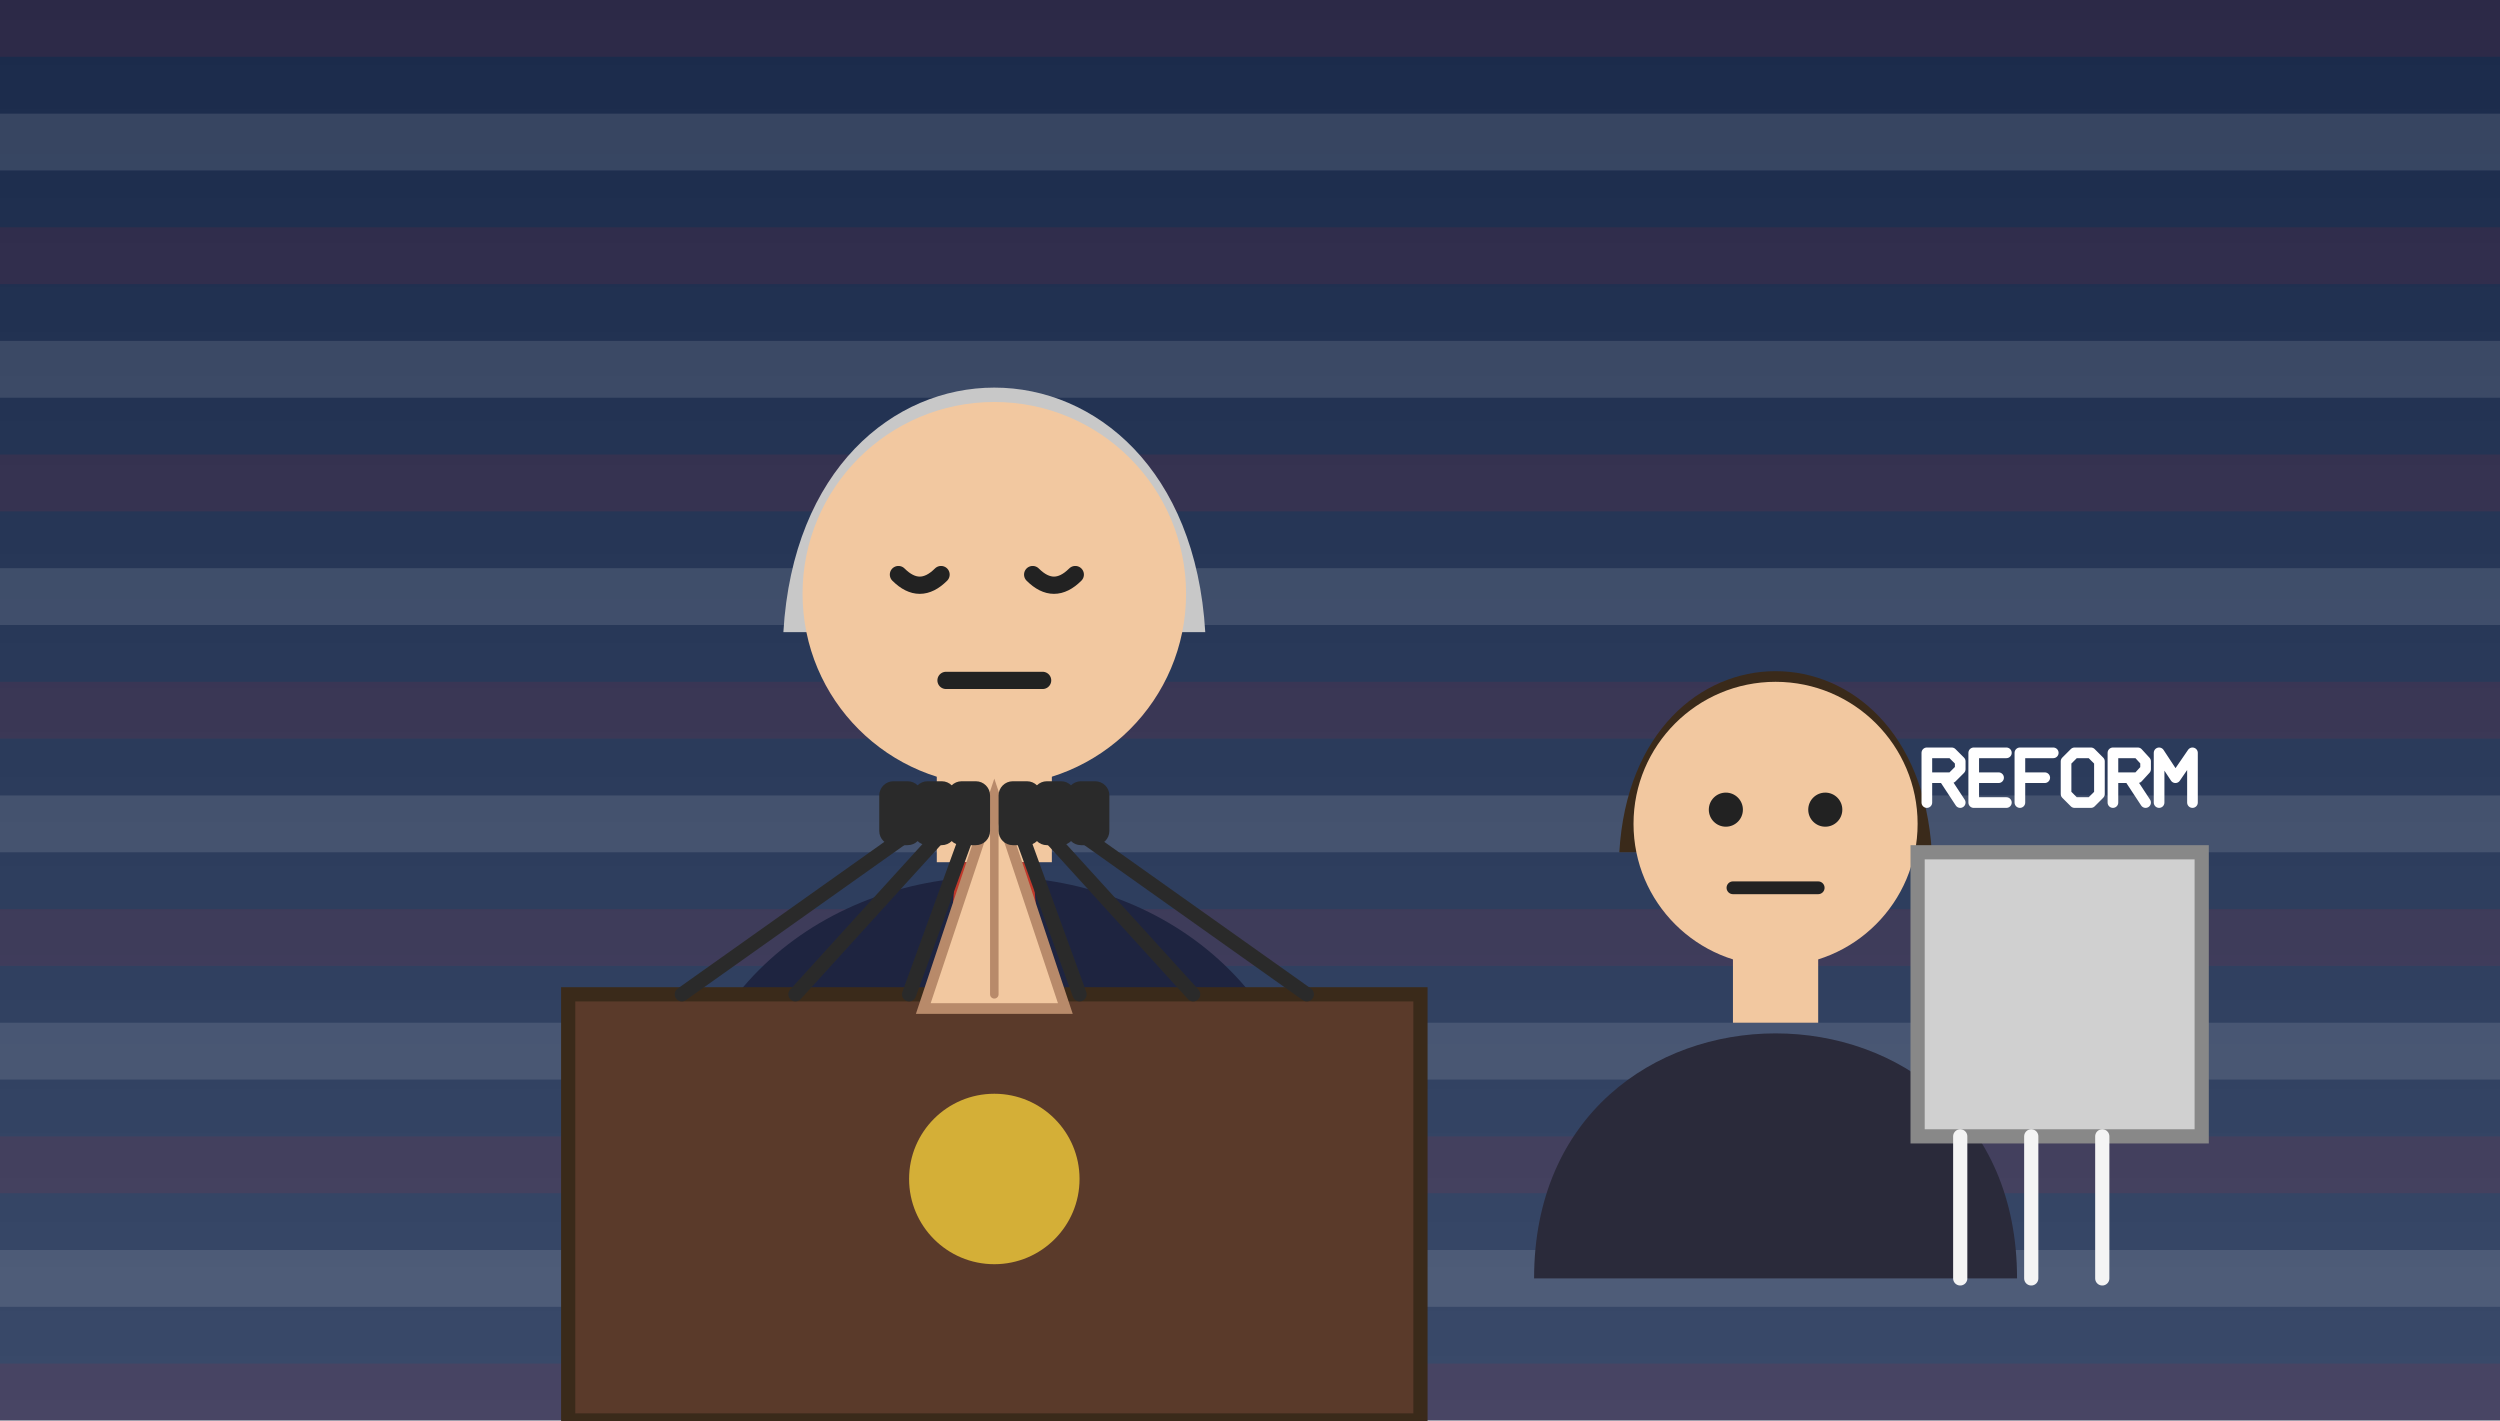
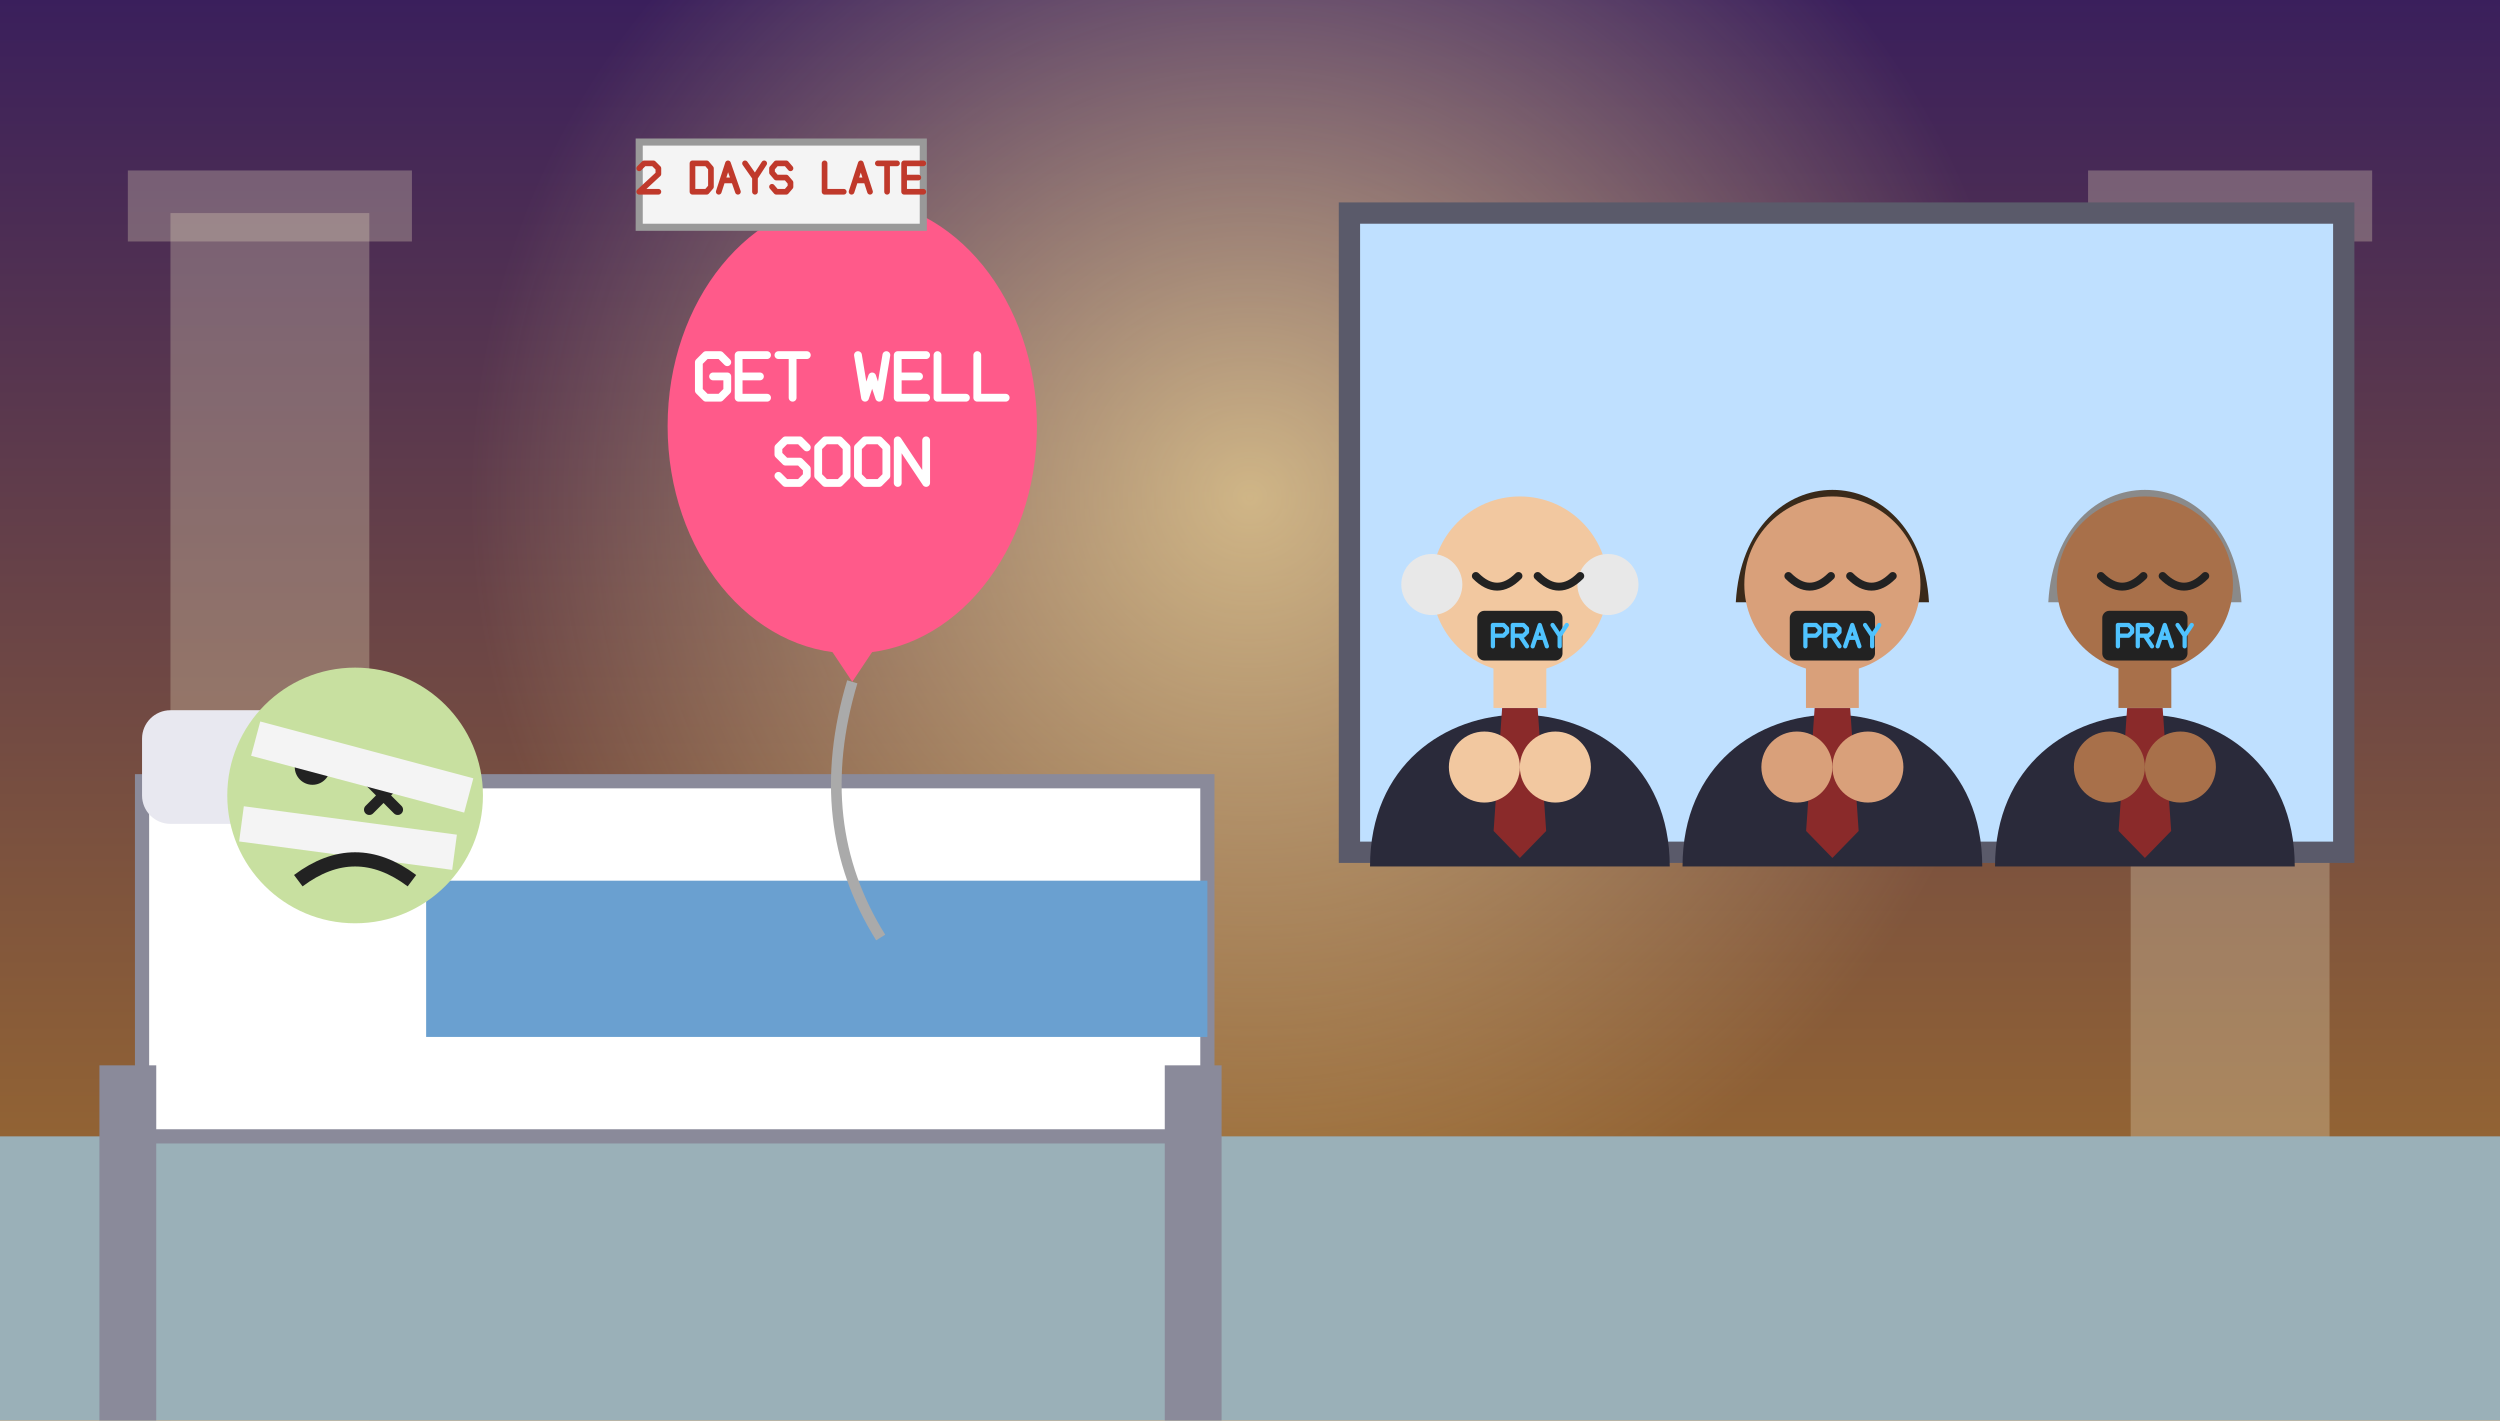
<svg xmlns="http://www.w3.org/2000/svg" viewBox="0 0 352 200" width="352" height="200">
  <defs>
    <linearGradient id="bg" x1="0" y1="0" x2="0" y2="1">
-       <stop offset="0.00" stop-color="#1a2a4a" stop-opacity="1" />
-       <stop offset="1.00" stop-color="#3a4a6a" stop-opacity="1" />
+       <stop offset="0.00" stop-color="#3a1f5c" stop-opacity="1" />
+       <stop offset="1.00" stop-color="#a8742a" stop-opacity="1" />
    </linearGradient>
+     <radialGradient id="halo" cx="0.5" cy="0.5" r="0.5">
+       <stop offset="0.00" stop-color="#ffe9a0" stop-opacity="0.7" />
+       <stop offset="1.00" stop-color="#ffe9a0" stop-opacity="0" />
+     </radialGradient>
  </defs>
  <rect x="0" y="0" width="352" height="200" fill="url(#bg)" />
-   <rect x="0" y="0" width="352" height="8" fill="#b22234" opacity="0.12" />
-   <rect x="0" y="16" width="352" height="8" fill="#f4f4f4" opacity="0.12" />
-   <rect x="0" y="32" width="352" height="8" fill="#b22234" opacity="0.12" />
-   <rect x="0" y="48" width="352" height="8" fill="#f4f4f4" opacity="0.12" />
-   <rect x="0" y="64" width="352" height="8" fill="#b22234" opacity="0.12" />
-   <rect x="0" y="80" width="352" height="8" fill="#f4f4f4" opacity="0.12" />
-   <rect x="0" y="96" width="352" height="8" fill="#b22234" opacity="0.12" />
-   <rect x="0" y="112" width="352" height="8" fill="#f4f4f4" opacity="0.12" />
-   <rect x="0" y="128" width="352" height="8" fill="#b22234" opacity="0.12" />
-   <rect x="0" y="144" width="352" height="8" fill="#f4f4f4" opacity="0.12" />
-   <rect x="0" y="160" width="352" height="8" fill="#b22234" opacity="0.12" />
-   <rect x="0" y="176" width="352" height="8" fill="#f4f4f4" opacity="0.12" />
-   <rect x="0" y="192" width="352" height="8" fill="#b22234" opacity="0.12" />
-   <path d="M216.0 180.0 C 216.0 134.0 284.0 134.0 284.0 180.0 Z" fill="#2a2a3a" />
-   <rect x="244.0" y="132.0" width="12.0" height="12.0" fill="#f2c8a0" />
-   <path d="M228.0 120.0 C 230.0 86.0 270.0 86.0 272.0 120.0 Z" fill="#3a2a1a" />
-   <circle cx="250.0" cy="116.0" r="20.0" fill="#f2c8a0" />
-   <circle cx="243.0" cy="114.0" r="2.4" fill="#222" />
-   <circle cx="257.0" cy="114.0" r="2.4" fill="#222" />
-   <path d="M244.0 125.0 L 256.0 125.0" fill="none" stroke="#222" stroke-width="1.8" stroke-linecap="round" stroke-linejoin="round" />
-   <rect x="270" y="120" width="40" height="40" fill="#d0d0d0" stroke="#888" stroke-width="2" />
-   <path d="M271.3 113.0 L271.3 106.0 L274.8 106.0 L276.0 107.2 L276.0 108.3 L274.8 109.5 L271.3 109.5 M273.7 109.5 L276.0 113.0 M282.5 106.0 L277.9 106.0 L277.9 113.0 L282.5 113.0 M277.9 109.5 L281.4 109.5 M289.1 106.0 L284.4 106.0 L284.4 113.0 M284.4 109.5 L287.9 109.5 M292.1 106.0 L294.4 106.0 L295.6 107.2 L295.6 111.8 L294.4 113.0 L292.1 113.0 L290.9 111.8 L290.9 107.2 L292.1 106.0 M297.5 113.0 L297.5 106.0 L301.0 106.0 L302.1 107.2 L302.1 108.3 L301.0 109.5 L297.5 109.5 M299.8 109.5 L302.1 113.0 M304.0 113.0 L304.0 106.0 L306.3 109.5 L308.7 106.0 L308.7 113.0 " fill="none" stroke="#ffffff" stroke-width="1.5" stroke-linecap="round" stroke-linejoin="round" />
-   <path d="M276 160 L276 180" fill="none" stroke="#f4f4f4" stroke-width="2" stroke-linecap="round" stroke-linejoin="round" />
-   <path d="M286 160 L286 180" fill="none" stroke="#f4f4f4" stroke-width="2" stroke-linecap="round" stroke-linejoin="round" />
-   <path d="M296 160 L296 180" fill="none" stroke="#f4f4f4" stroke-width="2" stroke-linecap="round" stroke-linejoin="round" />
-   <path d="M94.1 170.0 C 94.1 107.9 185.9 107.9 185.9 170.0 Z" fill="#1e2440" />
-   <rect x="131.9" y="105.2" width="16.2" height="16.2" fill="#f2c8a0" />
-   <polygon points="134.6,121.4 145.4,121.4 148.1,159.2 140.0,167.3 131.9,159.2" fill="#c0392b" />
-   <path d="M110.3 89.0 C 113.0 43.1 167.0 43.1 169.7 89.0 Z" fill="#c8c8c8" />
-   <circle cx="140.0" cy="83.6" r="27.0" fill="#f2c8a0" />
-   <path d="M126.5 80.9 q 3 3 6 0 M145.4 80.9 q 3 3 6 0" fill="none" stroke="#222" stroke-width="2.43" stroke-linecap="round" stroke-linejoin="round" />
-   <path d="M133.2 95.8 L 146.8 95.8" fill="none" stroke="#222" stroke-width="2.43" stroke-linecap="round" stroke-linejoin="round" />
-   <rect x="80" y="140" width="120" height="60" fill="#5a3a2a" stroke="#3a2a1a" stroke-width="2" />
-   <circle cx="140.0" cy="166.0" r="12.0" fill="#d4af37" />
-   <polygon points="130.0,142.0 150.0,142.0 140.0,112.0" fill="#f2c8a0" stroke="#b88a6a" stroke-width="1.5" />
-   <path d="M140 114 L140 140" fill="none" stroke="#b88a6a" stroke-width="1.2" stroke-linecap="round" stroke-linejoin="round" />
-   <path d="M96 140 L127 118" fill="none" stroke="#2a2a2a" stroke-width="2" stroke-linecap="round" stroke-linejoin="round" />
-   <rect x="123.8" y="110" width="6" height="9" fill="#2a2a2a" rx="2" />
-   <path d="M112 140 L132 118" fill="none" stroke="#2a2a2a" stroke-width="2" stroke-linecap="round" stroke-linejoin="round" />
-   <rect x="128.6" y="110" width="6" height="9" fill="#2a2a2a" rx="2" />
-   <path d="M128 140 L136 118" fill="none" stroke="#2a2a2a" stroke-width="2" stroke-linecap="round" stroke-linejoin="round" />
-   <rect x="133.4" y="110" width="6" height="9" fill="#2a2a2a" rx="2" />
-   <path d="M152 140 L144 118" fill="none" stroke="#2a2a2a" stroke-width="2" stroke-linecap="round" stroke-linejoin="round" />
-   <rect x="140.6" y="110" width="6" height="9" fill="#2a2a2a" rx="2" />
-   <path d="M168 140 L148 118" fill="none" stroke="#2a2a2a" stroke-width="2" stroke-linecap="round" stroke-linejoin="round" />
-   <rect x="145.4" y="110" width="6" height="9" fill="#2a2a2a" rx="2" />
-   <path d="M184 140 L153 118" fill="none" stroke="#2a2a2a" stroke-width="2" stroke-linecap="round" stroke-linejoin="round" />
-   <rect x="150.2" y="110" width="6" height="9" fill="#2a2a2a" rx="2" />
+   <circle cx="176.0" cy="70.0" r="110.0" fill="url(#halo)" />
+   <rect x="24" y="30" width="28" height="170" fill="#e8dcc0" opacity="0.3" />
+   <rect x="18" y="24" width="40" height="10" fill="#e8dcc0" opacity="0.3" />
+   <rect x="300" y="30" width="28" height="170" fill="#e8dcc0" opacity="0.3" />
+   <rect x="294" y="24" width="40" height="10" fill="#e8dcc0" opacity="0.3" />
+   <rect x="0" y="160" width="352" height="40" fill="#9ab0b8" />
+   <rect x="190" y="30" width="140" height="90" fill="#bfe0ff" stroke="#5a5a6a" stroke-width="3" />
+   <path d="M192.9 122.0 C 192.9 93.5 235.1 93.5 235.1 122.0 Z" fill="#2a2a3a" />
+   <rect x="210.28" y="92.24" width="7.44" height="7.44" fill="#f2c8a0" />
+   <polygon points="211.5,99.7 216.5,99.7 217.7,117.0 214.0,120.8 210.3,117.0" fill="#8a2a2a" />
+   <circle cx="214.0" cy="82.3" r="12.4" fill="#f2c8a0" />
+   <circle cx="201.6" cy="82.3" r="4.3" fill="#e8e8e8" />
+   <circle cx="226.4" cy="82.3" r="4.3" fill="#e8e8e8" />
+   <path d="M207.8 81.1 q 3 3 6 0 M216.5 81.1 q 3 3 6 0" fill="none" stroke="#222" stroke-width="1.116" stroke-linecap="round" stroke-linejoin="round" />
+   <path d="M210.9 87.9 L 217.1 87.9" fill="none" stroke="#222" stroke-width="1.116" stroke-linecap="round" stroke-linejoin="round" />
+   <circle cx="209.0" cy="108.0" r="5.0" fill="#f2c8a0" />
+   <circle cx="219.0" cy="108.0" r="5.0" fill="#f2c8a0" />
+   <rect x="208" y="86" width="12" height="7" fill="#222" rx="1" />
+   <path d="M210.2 91.0 L210.2 88.0 L211.7 88.0 L212.2 88.5 L212.2 89.0 L211.7 89.5 L210.2 89.5 M213.0 91.0 L213.0 88.0 L214.5 88.0 L215.0 88.5 L215.0 89.0 L214.5 89.5 L213.0 89.5 M214.0 89.5 L215.0 91.0 M215.8 91.0 L216.8 88.0 L217.8 91.0 M216.3 89.8 L217.3 89.8 M218.6 88.0 L219.6 89.5 L220.6 88.0 M219.6 89.5 L219.6 91.0 " fill="none" stroke="#4fc3ff" stroke-width="0.6" stroke-linecap="round" stroke-linejoin="round" />
+   <path d="M236.9 122.0 C 236.9 93.5 279.1 93.5 279.1 122.0 Z" fill="#2a2a3a" />
+   <rect x="254.28" y="92.24" width="7.44" height="7.44" fill="#d9a07a" />
+   <polygon points="255.5,99.7 260.5,99.7 261.7,117.0 258.0,120.8 254.3,117.0" fill="#8a2a2a" />
+   <path d="M244.4 84.8 C 245.6 63.7 270.4 63.7 271.6 84.8 Z" fill="#3a2a1a" />
+   <circle cx="258.0" cy="82.3" r="12.4" fill="#d9a07a" />
+   <path d="M251.8 81.1 q 3 3 6 0 M260.5 81.1 q 3 3 6 0" fill="none" stroke="#222" stroke-width="1.116" stroke-linecap="round" stroke-linejoin="round" />
+   <path d="M254.9 87.9 L 261.1 87.9" fill="none" stroke="#222" stroke-width="1.116" stroke-linecap="round" stroke-linejoin="round" />
+   <circle cx="253.0" cy="108.0" r="5.0" fill="#d9a07a" />
+   <circle cx="263.0" cy="108.0" r="5.0" fill="#d9a07a" />
+   <rect x="252" y="86" width="12" height="7" fill="#222" rx="1" />
+   <path d="M254.2 91.0 L254.2 88.0 L255.7 88.0 L256.2 88.5 L256.2 89.0 L255.7 89.5 L254.2 89.5 M257.0 91.0 L257.0 88.0 L258.5 88.0 L259.0 88.5 L259.0 89.0 L258.5 89.5 L257.0 89.5 M258.0 89.5 L259.0 91.0 M259.8 91.0 L260.8 88.0 L261.8 91.0 M260.3 89.8 L261.3 89.8 M262.6 88.0 L263.6 89.5 L264.6 88.0 M263.6 89.5 L263.6 91.0 " fill="none" stroke="#4fc3ff" stroke-width="0.6" stroke-linecap="round" stroke-linejoin="round" />
+   <path d="M280.9 122.0 C 280.9 93.5 323.1 93.5 323.1 122.0 Z" fill="#2a2a3a" />
+   <rect x="298.28" y="92.24" width="7.44" height="7.44" fill="#a8704a" />
+   <polygon points="299.5,99.7 304.5,99.7 305.7,117.0 302.0,120.8 298.3,117.0" fill="#8a2a2a" />
+   <path d="M288.4 84.8 C 289.6 63.7 314.4 63.7 315.6 84.8 Z" fill="#8a8a8a" />
+   <circle cx="302.0" cy="82.3" r="12.4" fill="#a8704a" />
+   <path d="M295.8 81.1 q 3 3 6 0 M304.5 81.1 q 3 3 6 0" fill="none" stroke="#222" stroke-width="1.116" stroke-linecap="round" stroke-linejoin="round" />
+   <path d="M298.9 87.9 L 305.1 87.9" fill="none" stroke="#222" stroke-width="1.116" stroke-linecap="round" stroke-linejoin="round" />
+   <circle cx="297.0" cy="108.0" r="5.0" fill="#a8704a" />
+   <circle cx="307.0" cy="108.0" r="5.0" fill="#a8704a" />
+   <rect x="296" y="86" width="12" height="7" fill="#222" rx="1" />
+   <path d="M298.2 91.0 L298.2 88.0 L299.7 88.0 L300.2 88.5 L300.2 89.0 L299.7 89.5 L298.2 89.5 M301.0 91.0 L301.0 88.0 L302.5 88.0 L303.0 88.5 L303.0 89.0 L302.5 89.5 L301.0 89.5 M302.0 89.5 L303.0 91.0 M303.8 91.0 L304.8 88.0 L305.8 91.0 M304.3 89.8 L305.3 89.8 M306.6 88.0 L307.6 89.5 L308.6 88.0 M307.6 89.5 L307.6 91.0 " fill="none" stroke="#4fc3ff" stroke-width="0.6" stroke-linecap="round" stroke-linejoin="round" />
+   <rect x="20" y="110" width="150" height="50" fill="#ffffff" stroke="#8a8a9a" stroke-width="2" />
+   <rect x="20" y="100" width="40" height="16" fill="#e8e8f0" rx="4" />
+   <rect x="14" y="150" width="8" height="50" fill="#8a8a9a" />
+   <rect x="164" y="150" width="8" height="50" fill="#8a8a9a" />
+   <rect x="60" y="124" width="110" height="22" fill="#6aa0d0" />
+   <circle cx="50.0" cy="112.0" r="18.0" fill="#c8e0a0" />
+   <circle cx="44.0" cy="108.0" r="2.5" fill="#222" />
+   <path d="M52 110 l 4 4 m 0 -4 l -4 4" fill="none" stroke="#222" stroke-width="1.5" stroke-linecap="round" stroke-linejoin="round" />
+   <path d="M36 104 L66 112 M34 116 L64 120" fill="none" stroke="#f4f4f4" stroke-width="5" />
+   <path d="M42 124 q 8 -6 16 0" fill="none" stroke="#222" stroke-width="2" />
+   <ellipse cx="120.0" cy="60.0" rx="26.0" ry="32.0" fill="#ff5a8a" />
+   <polygon points="116.0,90.0 124.0,90.0 120.0,96.0" fill="#ff5a8a" />
+   <path d="M120 96 q -6 20 4 36" fill="none" stroke="#aaa" stroke-width="1.5" />
+   <path d="M102.4 51.0 L101.4 50.0 L99.4 50.0 L98.4 51.0 L98.4 55.0 L99.4 56.0 L101.4 56.0 L102.4 55.0 L102.4 53.0 L100.4 53.0 M108.0 50.0 L104.0 50.0 L104.0 56.0 L108.0 56.0 M104.0 53.0 L107.0 53.0 M109.6 50.0 L113.6 50.0 M111.6 50.0 L111.6 56.0 M120.8 50.0 L121.8 56.0 L122.8 53.0 L123.8 56.0 L124.8 50.0 M130.4 50.0 L126.4 50.0 L126.4 56.0 L130.4 56.0 M126.4 53.0 L129.4 53.0 M132.0 50.0 L132.0 56.0 L136.0 56.0 M137.6 50.0 L137.6 56.0 L141.6 56.0 " fill="none" stroke="#ffffff" stroke-width="1.1" stroke-linecap="round" stroke-linejoin="round" />
+   <path d="M113.6 63.0 L112.6 62.0 L110.6 62.0 L109.6 63.0 L109.6 64.0 L110.6 65.0 L112.6 65.0 L113.6 66.0 L113.6 67.0 L112.6 68.0 L110.6 68.0 L109.6 67.0 M116.2 62.0 L118.2 62.0 L119.2 63.0 L119.2 67.0 L118.2 68.0 L116.2 68.0 L115.2 67.0 L115.2 63.0 L116.2 62.0 M121.8 62.0 L123.8 62.0 L124.8 63.0 L124.8 67.0 L123.8 68.0 L121.8 68.0 L120.8 67.0 L120.8 63.0 L121.8 62.0 M126.4 68.0 L126.4 62.0 L130.4 68.0 L130.4 62.0 " fill="none" stroke="#ffffff" stroke-width="1.1" stroke-linecap="round" stroke-linejoin="round" />
+   <rect x="90" y="20" width="40" height="12" fill="#f4f4f4" stroke="#999" stroke-width="1" />
+   <path d="M90.0 23.7 L90.7 23.0 L92.0 23.0 L92.7 23.7 L92.7 24.5 L90.0 27.0 L92.7 27.0 M97.5 23.0 L97.5 27.0 L99.5 27.0 L100.1 26.3 L100.1 23.7 L99.5 23.0 L97.5 23.0 M101.2 27.0 L102.5 23.0 L103.9 27.0 M101.9 25.4 L103.2 25.4 M104.9 23.0 L106.3 25.0 L107.6 23.0 M106.3 25.0 L106.3 27.0 M111.3 23.7 L110.7 23.0 L109.3 23.0 L108.7 23.7 L108.7 24.3 L109.3 25.0 L110.7 25.0 L111.3 25.7 L111.3 26.3 L110.7 27.0 L109.3 27.0 L108.7 26.3 M116.1 23.0 L116.1 27.0 L118.8 27.0 M119.9 27.0 L121.2 23.0 L122.5 27.0 M120.5 25.4 L121.9 25.4 M123.6 23.0 L126.3 23.0 M124.9 23.0 L124.9 27.0 M130.0 23.0 L127.3 23.0 L127.3 27.0 L130.0 27.0 M127.3 25.0 L129.3 25.0 " fill="none" stroke="#c0392b" stroke-width="0.8" stroke-linecap="round" stroke-linejoin="round" />
</svg>
